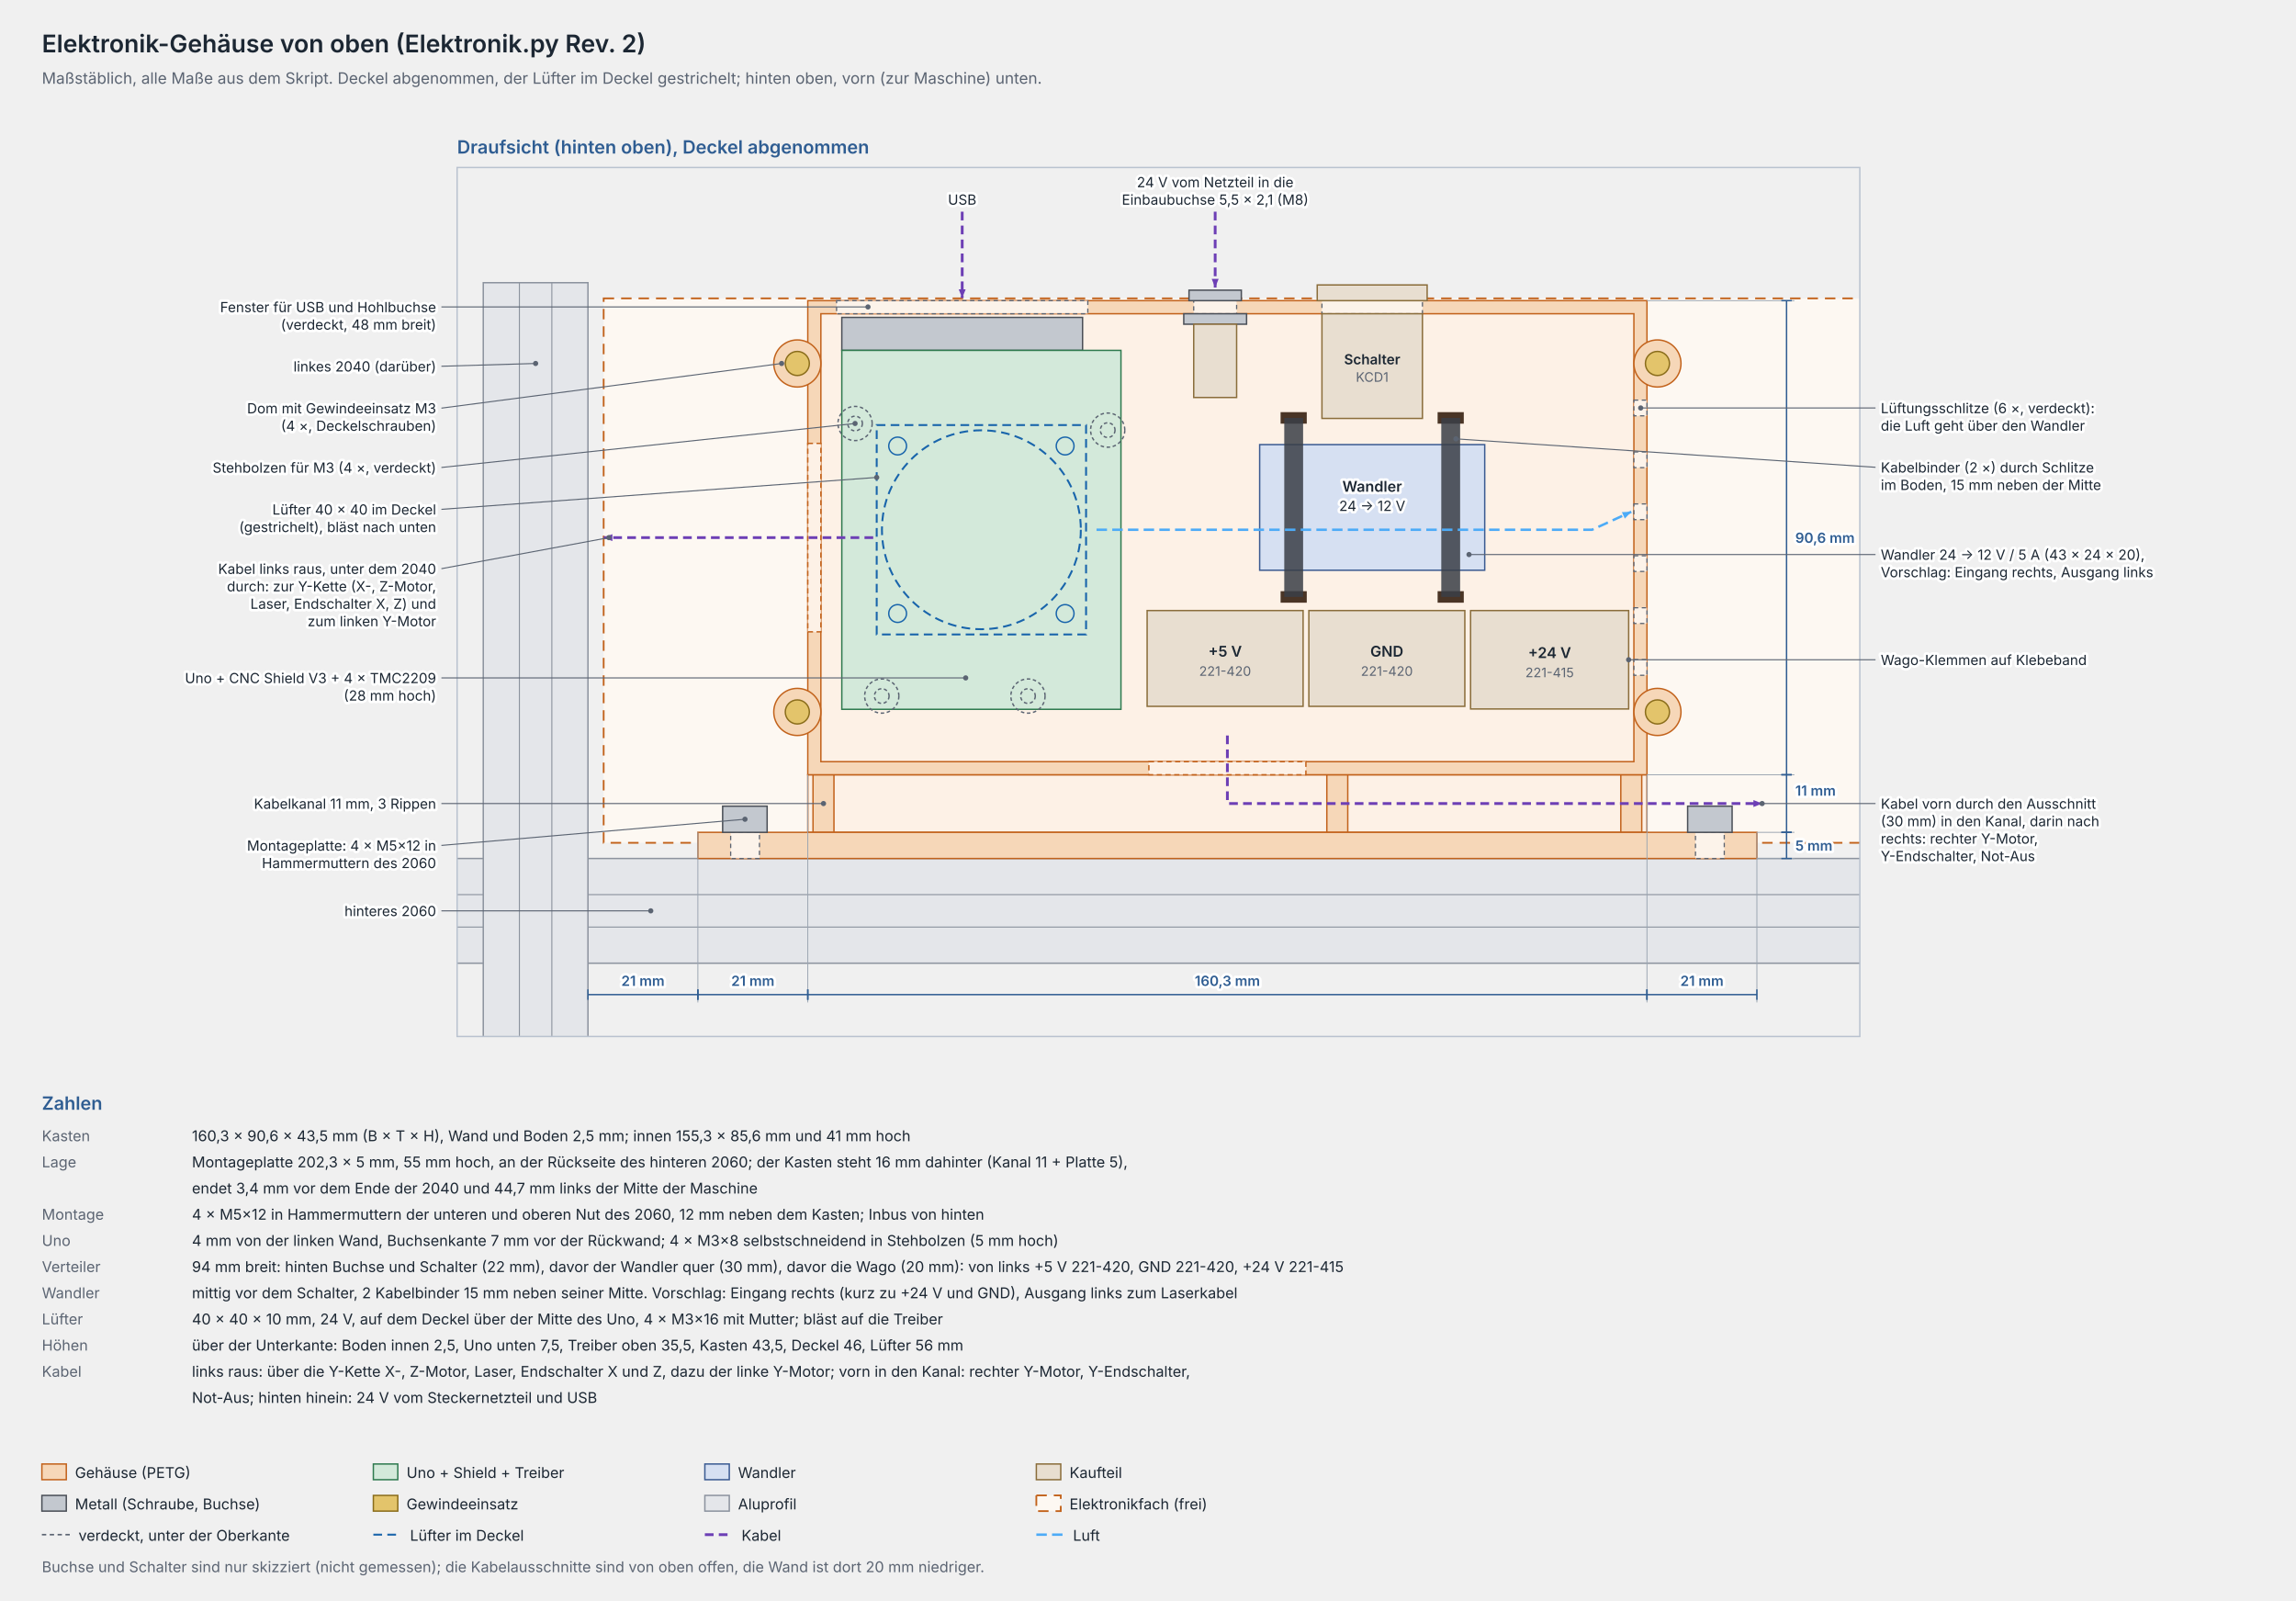
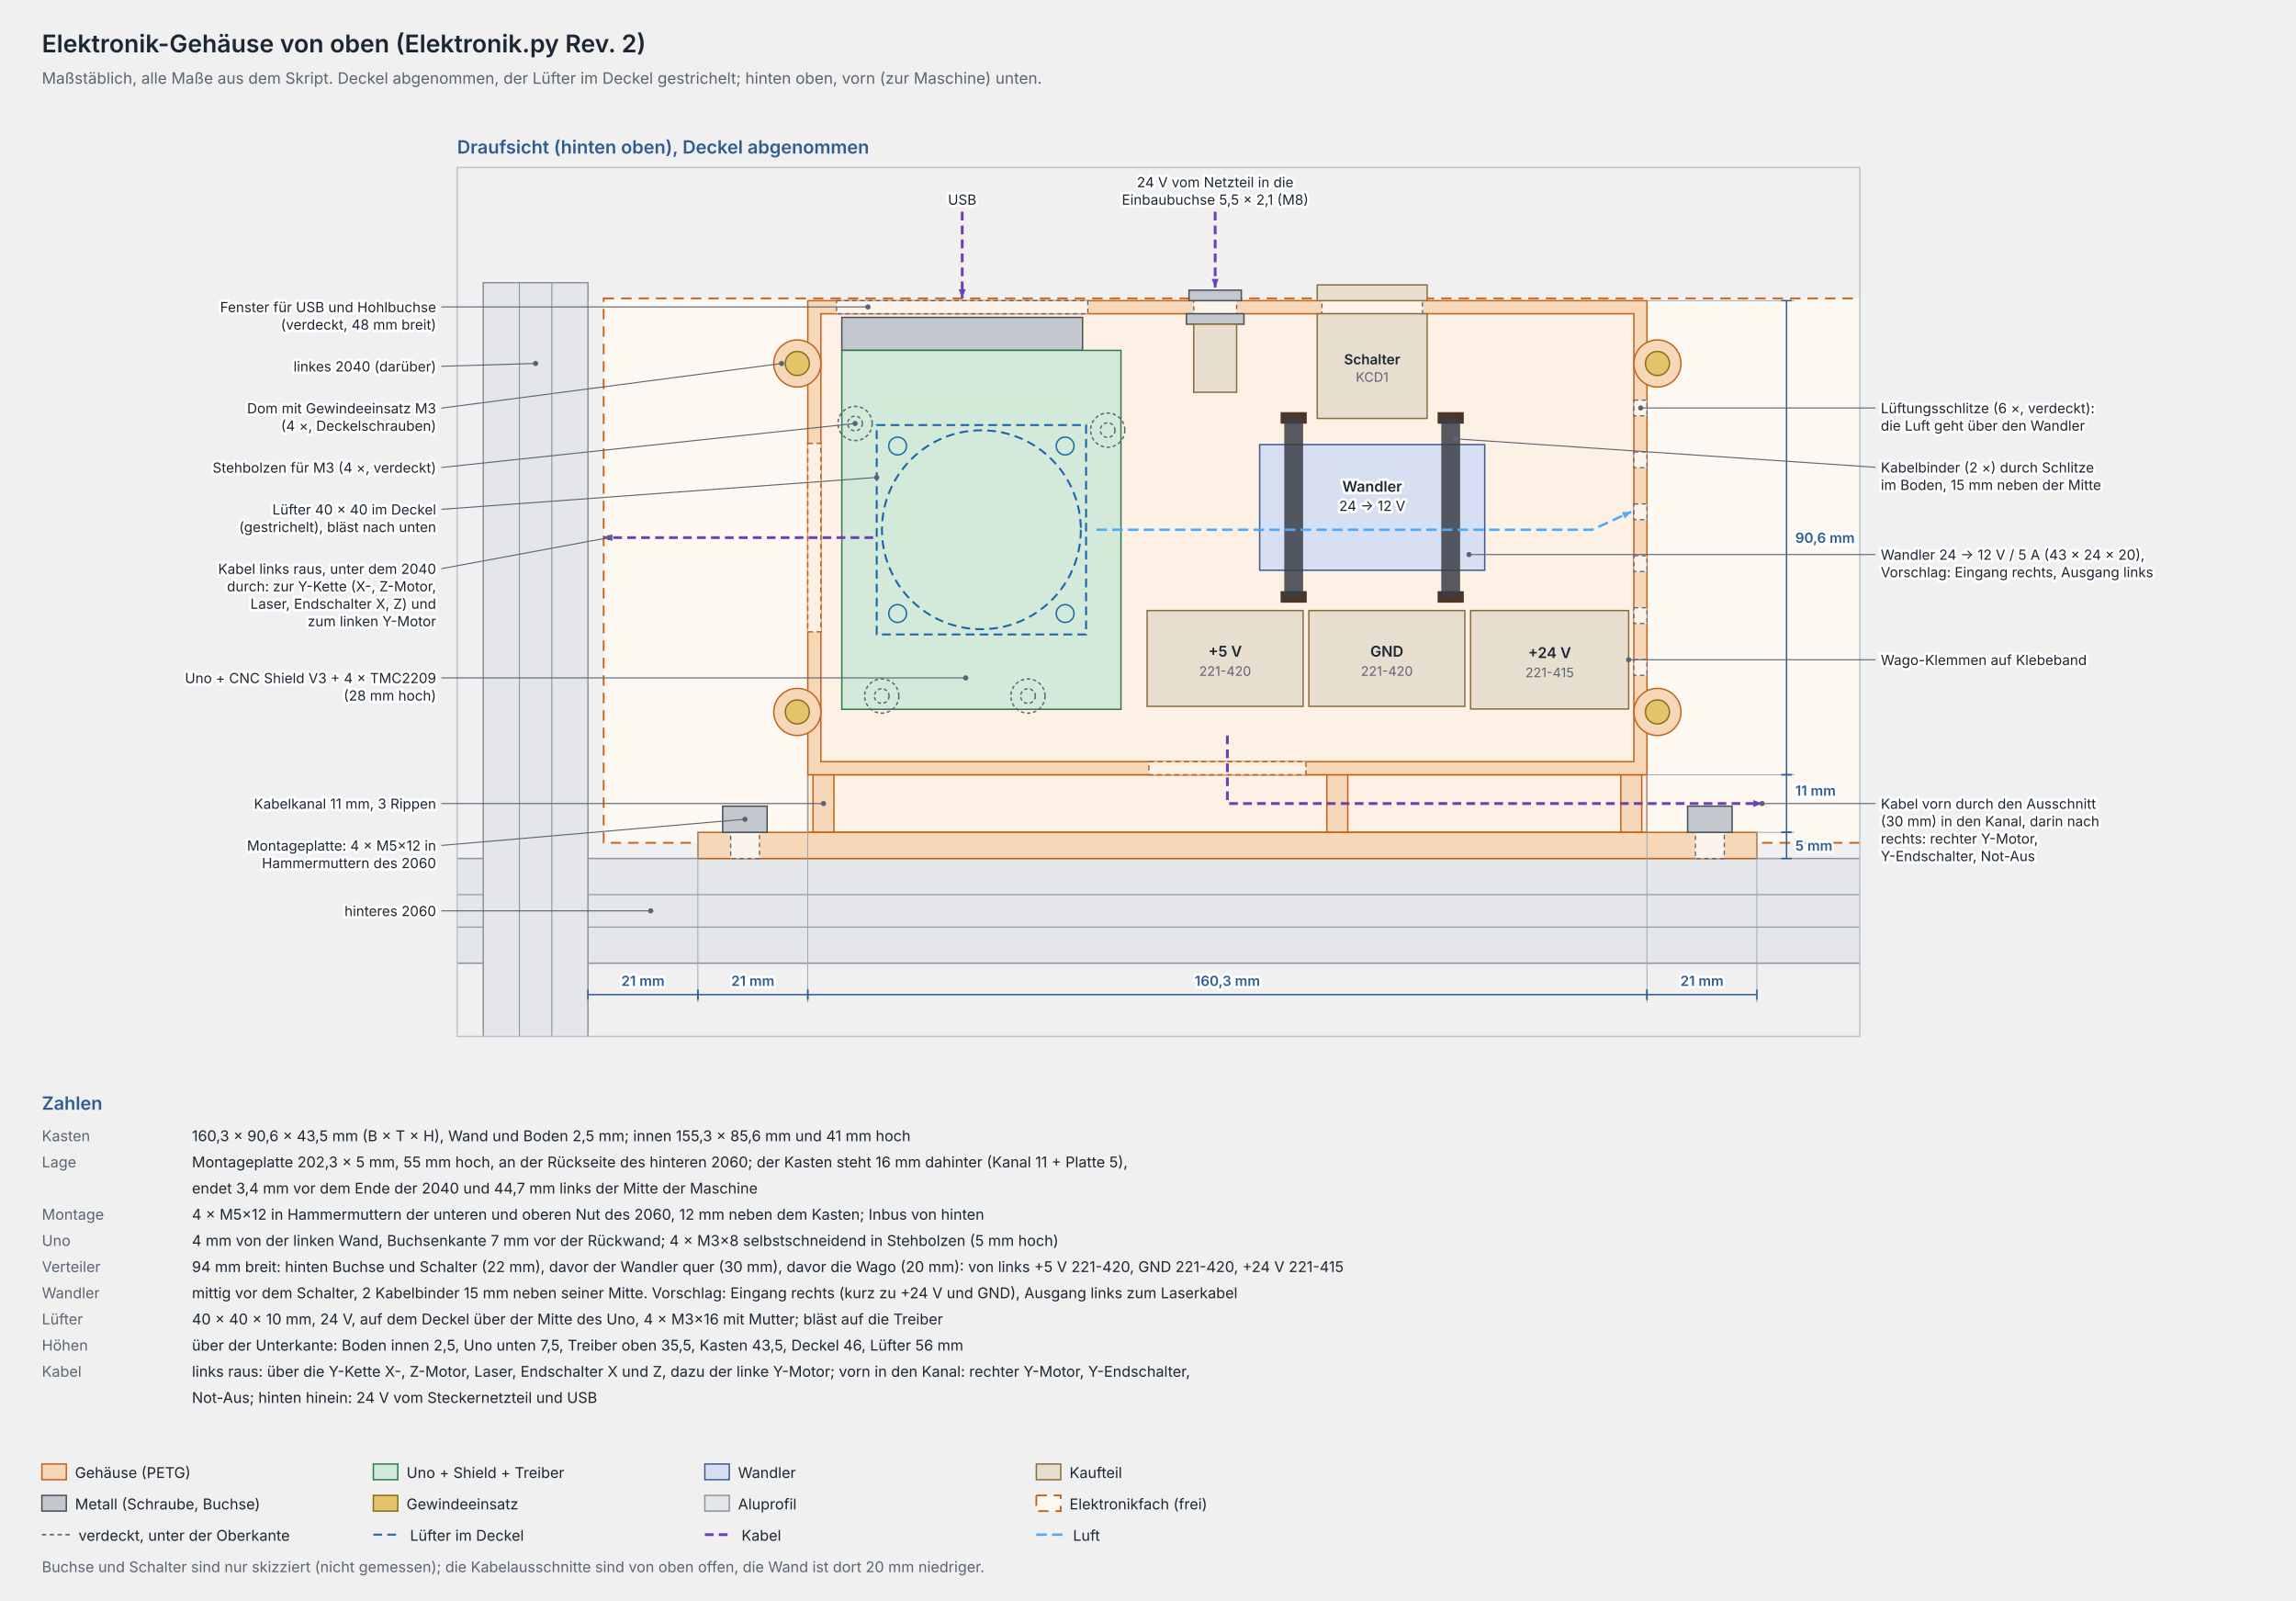
<svg xmlns="http://www.w3.org/2000/svg" width="1316" height="917" viewBox="0 0 1316 917" font-family="Inter, Helvetica, Arial, sans-serif">
  <text x="24.0" y="30.0" font-size="14" fill="#1c2733" text-anchor="start" font-weight="600">Elektronik-Gehäuse von oben (Elektronik.py Rev. 2)</text>
  <text x="24.0" y="48.0" font-size="9" fill="#5b6472" text-anchor="start">Maßstäblich, alle Maße aus dem Skript. Deckel abgenommen, der Lüfter im Deckel gestrichelt; hinten oben, vorn (zur Maschine) unten.</text>
  <clipPath id="box">
    <rect x="262.0" y="96.0" width="804.0" height="498.0" />
  </clipPath>
  <g clip-path="url(#box)">
    <rect x="346.0" y="171.0" width="1464.0" height="312.0" fill="#fdf8f2" stroke="#c2621b" stroke-width="1.0" stroke-dasharray="6 4" />
    <rect x="247.0" y="492.0" width="834.0" height="60.0" fill="#e4e6ea" stroke="#8c939e" stroke-width="0.8" />
    <line x1="247.0" y1="512.7" x2="1081.0" y2="512.7" stroke="#8c939e" stroke-width="0.6" />
    <line x1="247.0" y1="531.3" x2="1081.0" y2="531.3" stroke="#8c939e" stroke-width="0.6" />
    <rect x="277.0" y="162.0" width="60.0" height="447.0" fill="#e4e6ea" stroke="#8c939e" stroke-width="0.8" />
    <line x1="297.7" y1="162.0" x2="297.7" y2="609.0" stroke="#8c939e" stroke-width="0.6" />
    <line x1="316.3" y1="162.0" x2="316.3" y2="609.0" stroke="#8c939e" stroke-width="0.6" />
    <rect x="463.0" y="444.0" width="481.0" height="33.0" fill="#fdf1e6" stroke="#c2621b" stroke-width="0.8" />
    <rect x="466.0" y="444.0" width="12.0" height="33.0" fill="#f6d7b8" stroke="#c2621b" stroke-width="0.8" />
    <rect x="760.5" y="444.0" width="12.0" height="33.0" fill="#f6d7b8" stroke="#c2621b" stroke-width="0.8" />
    <rect x="929.0" y="444.0" width="12.0" height="33.0" fill="#f6d7b8" stroke="#c2621b" stroke-width="0.8" />
    <rect x="400.0" y="477.0" width="607.0" height="15.0" fill="#f6d7b8" stroke="#c2621b" stroke-width="0.8" />
    <rect x="418.8" y="477.0" width="16.5" height="15.0" fill="#ffffff" stroke="#5b6472" stroke-width="0.7" fill-opacity="0.7" stroke-dasharray="2.5 2" />
    <rect x="414.2" y="462.0" width="25.5" height="15.0" fill="#c3c8cf" stroke="#4a4f57" stroke-width="0.8" />
    <rect x="971.8" y="477.0" width="16.5" height="15.0" fill="#ffffff" stroke="#5b6472" stroke-width="0.7" fill-opacity="0.7" stroke-dasharray="2.5 2" />
    <rect x="967.3" y="462.0" width="25.5" height="15.0" fill="#c3c8cf" stroke="#4a4f57" stroke-width="0.8" />
    <rect x="463.0" y="172.3" width="481.0" height="271.7" fill="#f6d7b8" stroke="#c2621b" stroke-width="0.8" />
    <rect x="470.5" y="179.8" width="466.0" height="256.7" fill="#fdf1e6" stroke="#c2621b" stroke-width="0.8" />
    <rect x="463.0" y="254.1" width="7.5" height="108.0" fill="#fdf1e6" stroke="#c2621b" stroke-width="0.8" stroke-dasharray="3 2" />
    <rect x="658.5" y="436.5" width="90.0" height="7.5" fill="#fdf1e6" stroke="#c2621b" stroke-width="0.8" stroke-dasharray="3 2" />
    <rect x="479.5" y="172.3" width="144.0" height="7.5" fill="#ffffff" stroke="#5b6472" stroke-width="0.7" fill-opacity="0.7" stroke-dasharray="2.5 2" />
    <rect x="684.2" y="172.3" width="24.6" height="7.5" fill="#ffffff" stroke="#5b6472" stroke-width="0.7" fill-opacity="0.7" stroke-dasharray="2.5 2" />
    <rect x="757.7" y="172.3" width="57.6" height="7.5" fill="#ffffff" stroke="#5b6472" stroke-width="0.7" fill-opacity="0.7" stroke-dasharray="2.5 2" />
    <rect x="936.5" y="229.3" width="7.5" height="9.0" fill="#ffffff" stroke="#5b6472" stroke-width="0.7" fill-opacity="0.7" stroke-dasharray="2.5 2" />
    <rect x="936.5" y="259.0" width="7.5" height="9.0" fill="#ffffff" stroke="#5b6472" stroke-width="0.7" fill-opacity="0.7" stroke-dasharray="2.5 2" />
    <rect x="936.5" y="288.8" width="7.5" height="9.0" fill="#ffffff" stroke="#5b6472" stroke-width="0.7" fill-opacity="0.7" stroke-dasharray="2.5 2" />
    <rect x="936.5" y="318.5" width="7.5" height="9.0" fill="#ffffff" stroke="#5b6472" stroke-width="0.7" fill-opacity="0.7" stroke-dasharray="2.5 2" />
    <rect x="936.5" y="348.3" width="7.5" height="9.0" fill="#ffffff" stroke="#5b6472" stroke-width="0.7" fill-opacity="0.7" stroke-dasharray="2.5 2" />
    <rect x="936.5" y="378.0" width="7.5" height="9.0" fill="#ffffff" stroke="#5b6472" stroke-width="0.7" fill-opacity="0.7" stroke-dasharray="2.5 2" />
    <circle cx="457.0" cy="208.3" r="13.5" fill="#f6d7b8" stroke="#c2621b" stroke-width="0.8" />
    <circle cx="457.0" cy="208.3" r="6.9" fill="#e3c46b" stroke="#8a6d1b" stroke-width="0.8" />
    <circle cx="457.0" cy="408.0" r="13.5" fill="#f6d7b8" stroke="#c2621b" stroke-width="0.8" />
    <circle cx="457.0" cy="408.0" r="6.9" fill="#e3c46b" stroke="#8a6d1b" stroke-width="0.8" />
    <circle cx="950.0" cy="208.3" r="13.5" fill="#f6d7b8" stroke="#c2621b" stroke-width="0.8" />
    <circle cx="950.0" cy="208.3" r="6.9" fill="#e3c46b" stroke="#8a6d1b" stroke-width="0.8" />
    <circle cx="950.0" cy="408.0" r="13.5" fill="#f6d7b8" stroke="#c2621b" stroke-width="0.8" />
    <circle cx="950.0" cy="408.0" r="6.9" fill="#e3c46b" stroke="#8a6d1b" stroke-width="0.8" />
    <rect x="734.0" y="236.2" width="15.0" height="6.6" fill="#4a3526" stroke="none" stroke-width="0.8" />
    <rect x="734.0" y="338.8" width="15.0" height="6.6" fill="#4a3526" stroke="none" stroke-width="0.8" />
    <rect x="824.0" y="236.2" width="15.0" height="6.6" fill="#4a3526" stroke="none" stroke-width="0.8" />
    <rect x="824.0" y="338.8" width="15.0" height="6.6" fill="#4a3526" stroke="none" stroke-width="0.8" />
    <rect x="482.5" y="181.9" width="138.0" height="18.9" fill="#c3c8cf" stroke="#4a4f57" stroke-width="0.8" />
    <rect x="482.5" y="200.8" width="160.0" height="205.7" fill="#d3e9da" stroke="#2f7a4f" stroke-width="0.8" />
    <circle cx="490.1" cy="242.7" r="9.8" fill="none" stroke="#5b6472" stroke-width="0.8" stroke-dasharray="2 1.5" />
    <circle cx="490.1" cy="242.7" r="4.2" fill="none" stroke="#5b6472" stroke-width="0.8" stroke-dasharray="2 1.5" />
    <circle cx="634.9" cy="246.5" r="9.8" fill="none" stroke="#5b6472" stroke-width="0.8" stroke-dasharray="2 1.5" />
    <circle cx="634.9" cy="246.5" r="4.2" fill="none" stroke="#5b6472" stroke-width="0.8" stroke-dasharray="2 1.5" />
    <circle cx="505.4" cy="398.9" r="9.8" fill="none" stroke="#5b6472" stroke-width="0.8" stroke-dasharray="2 1.5" />
    <circle cx="505.4" cy="398.9" r="4.2" fill="none" stroke="#5b6472" stroke-width="0.8" stroke-dasharray="2 1.5" />
    <circle cx="589.2" cy="398.9" r="9.8" fill="none" stroke="#5b6472" stroke-width="0.8" stroke-dasharray="2 1.5" />
    <circle cx="589.2" cy="398.9" r="4.2" fill="none" stroke="#5b6472" stroke-width="0.8" stroke-dasharray="2 1.5" />
-     <rect x="678.5" y="179.8" width="36.0" height="6.0" fill="#c3c8cf" stroke="#4a4f57" stroke-width="0.8" />
-     <rect x="684.2" y="185.8" width="24.6" height="42.0" fill="#e8ded0" stroke="#8a6d3b" stroke-width="0.8" />
+     <rect x="680.0" y="179.8" width="33.0" height="6.0" fill="#c3c8cf" stroke="#4a4f57" stroke-width="0.8" />
+     <rect x="684.2" y="185.8" width="24.6" height="39.0" fill="#e8ded0" stroke="#8a6d3b" stroke-width="0.8" />
    <rect x="681.5" y="166.3" width="30.0" height="6.0" fill="#c3c8cf" stroke="#4a4f57" stroke-width="0.8" />
-     <rect x="757.7" y="179.8" width="57.6" height="60.0" fill="#e8ded0" stroke="#8a6d3b" stroke-width="0.8" />
+     <rect x="755.0" y="179.8" width="63.0" height="60.0" fill="#e8ded0" stroke="#8a6d3b" stroke-width="0.8" />
    <rect x="755.0" y="163.3" width="63.0" height="9.0" fill="#e8ded0" stroke="#8a6d3b" stroke-width="0.8" />
    <rect x="722.0" y="254.8" width="129.0" height="72.0" fill="#d6e0f2" stroke="#3b5b92" stroke-width="0.8" />
    <rect x="736.1" y="239.5" width="10.8" height="102.6" fill="#3a3f47" stroke="none" stroke-width="0.8" fill-opacity="0.85" />
    <rect x="826.1" y="239.5" width="10.8" height="102.6" fill="#3a3f47" stroke="none" stroke-width="0.8" fill-opacity="0.85" />
    <rect x="657.5" y="349.9" width="89.4" height="54.9" fill="#e8ded0" stroke="#8a6d3b" stroke-width="0.8" />
    <rect x="750.2" y="349.9" width="89.4" height="54.9" fill="#e8ded0" stroke="#8a6d3b" stroke-width="0.8" />
    <rect x="842.9" y="349.9" width="90.6" height="56.4" fill="#e8ded0" stroke="#8a6d3b" stroke-width="0.8" />
    <rect x="502.5" y="243.6" width="120.0" height="120.0" fill="none" stroke="#1864ab" stroke-width="1.1" stroke-dasharray="5 3" />
    <circle cx="562.5" cy="303.6" r="57.0" fill="none" stroke="#1864ab" stroke-width="1.1" stroke-dasharray="5 3" />
    <circle cx="514.5" cy="255.6" r="5.1" fill="none" stroke="#1864ab" stroke-width="0.8" />
    <circle cx="514.5" cy="351.6" r="5.1" fill="none" stroke="#1864ab" stroke-width="0.8" />
    <circle cx="610.5" cy="255.6" r="5.1" fill="none" stroke="#1864ab" stroke-width="0.8" />
    <circle cx="610.5" cy="351.6" r="5.1" fill="none" stroke="#1864ab" stroke-width="0.8" />
    <polyline points="628.5,303.6 912.5,303.6 935.0,293.3" fill="none" stroke="#4dabf7" stroke-width="1.4" stroke-dasharray="6 3" stroke-linejoin="round" />
    <polygon points="935.0,293.3 931.3,297.2 929.6,293.5" fill="#4dabf7" />
    <polyline points="500.5,308.1 346.0,308.1" fill="none" stroke="#6d3fb5" stroke-width="1.6" stroke-dasharray="5 3" stroke-linejoin="round" />
    <polygon points="346.0,308.1 351.0,306.1 351.0,310.1" fill="#6d3fb5" />
    <polyline points="703.5,421.5 703.5,460.5 1010.0,460.5" fill="none" stroke="#6d3fb5" stroke-width="1.6" stroke-dasharray="5 3" stroke-linejoin="round" />
    <polygon points="1010.0,460.5 1005.0,462.5 1005.0,458.5" fill="#6d3fb5" />
    <polyline points="696.5,121.3 696.5,164.8" fill="none" stroke="#6d3fb5" stroke-width="1.6" stroke-dasharray="5 3" stroke-linejoin="round" />
    <polygon points="696.5,164.8 694.5,159.8 698.5,159.8" fill="#6d3fb5" />
    <polyline points="551.5,121.3 551.5,170.8" fill="none" stroke="#6d3fb5" stroke-width="1.6" stroke-dasharray="5 3" stroke-linejoin="round" />
    <polygon points="551.5,170.8 549.5,165.8 553.5,165.8" fill="#6d3fb5" />
    <text x="786.5" y="208.8" font-size="8.0" fill="#1c2733" text-anchor="middle" font-weight="600">Schalter</text>
    <text x="786.5" y="218.8" font-size="7.5" fill="#5b6472" text-anchor="middle">KCD1</text>
    <text x="786.5" y="281.8" font-size="8.5" fill="#1c2733" text-anchor="middle" font-weight="600" stroke="#ffffff" stroke-width="3" stroke-linejoin="round" paint-order="stroke">Wandler</text>
    <text x="786.5" y="292.8" font-size="8.0" fill="#1c2733" text-anchor="middle" stroke="#ffffff" stroke-width="3" stroke-linejoin="round" paint-order="stroke">24 → 12 V</text>
    <text x="702.2" y="376.3" font-size="8.5" fill="#1c2733" text-anchor="middle" font-weight="600">+5 V</text>
    <text x="702.2" y="387.3" font-size="7.5" fill="#5b6472" text-anchor="middle">221-420</text>
    <text x="794.9" y="376.3" font-size="8.5" fill="#1c2733" text-anchor="middle" font-weight="600">GND</text>
    <text x="794.9" y="387.3" font-size="7.5" fill="#5b6472" text-anchor="middle">221-420</text>
    <text x="888.2" y="377.1" font-size="8.5" fill="#1c2733" text-anchor="middle" font-weight="600">+24 V</text>
    <text x="888.2" y="388.1" font-size="7.5" fill="#5b6472" text-anchor="middle">221-415</text>
  </g>
  <rect x="262.0" y="96.0" width="804.0" height="498.0" fill="none" stroke="#b9c2cf" stroke-width="0.8" />
  <text x="262.0" y="88.0" font-size="10.5" fill="#2f5d92" text-anchor="start" font-weight="600">Draufsicht (hinten oben), Deckel abgenommen</text>
  <line x1="400.0" y1="477.0" x2="400.0" y2="574.5" stroke="#9aa4b1" stroke-width="0.5" />
  <line x1="463.0" y1="444.0" x2="463.0" y2="574.5" stroke="#9aa4b1" stroke-width="0.5" />
  <line x1="944.0" y1="444.0" x2="944.0" y2="574.5" stroke="#9aa4b1" stroke-width="0.5" />
  <line x1="1007.0" y1="477.0" x2="1007.0" y2="574.5" stroke="#9aa4b1" stroke-width="0.5" />
  <line x1="337.0" y1="570.0" x2="400.0" y2="570.0" stroke="#2f5d92" stroke-width="0.8" />
  <line x1="337.0" y1="567.0" x2="337.0" y2="573.0" stroke="#2f5d92" stroke-width="0.8" />
  <line x1="400.0" y1="567.0" x2="400.0" y2="573.0" stroke="#2f5d92" stroke-width="0.8" />
  <text x="368.5" y="565.0" font-size="8.0" fill="#2f5d92" text-anchor="middle" font-weight="600" stroke="#ffffff" stroke-width="3" stroke-linejoin="round" paint-order="stroke">21 mm</text>
  <line x1="400.0" y1="570.0" x2="463.0" y2="570.0" stroke="#2f5d92" stroke-width="0.8" />
  <line x1="400.0" y1="567.0" x2="400.0" y2="573.0" stroke="#2f5d92" stroke-width="0.8" />
  <line x1="463.0" y1="567.0" x2="463.0" y2="573.0" stroke="#2f5d92" stroke-width="0.8" />
  <text x="431.5" y="565.0" font-size="8.0" fill="#2f5d92" text-anchor="middle" font-weight="600" stroke="#ffffff" stroke-width="3" stroke-linejoin="round" paint-order="stroke">21 mm</text>
  <line x1="463.0" y1="570.0" x2="944.0" y2="570.0" stroke="#2f5d92" stroke-width="0.8" />
  <line x1="463.0" y1="567.0" x2="463.0" y2="573.0" stroke="#2f5d92" stroke-width="0.8" />
  <line x1="944.0" y1="567.0" x2="944.0" y2="573.0" stroke="#2f5d92" stroke-width="0.8" />
  <text x="703.5" y="565.0" font-size="8.0" fill="#2f5d92" text-anchor="middle" font-weight="600" stroke="#ffffff" stroke-width="3" stroke-linejoin="round" paint-order="stroke">160,3 mm</text>
  <line x1="944.0" y1="570.0" x2="1007.0" y2="570.0" stroke="#2f5d92" stroke-width="0.8" />
  <line x1="944.0" y1="567.0" x2="944.0" y2="573.0" stroke="#2f5d92" stroke-width="0.8" />
  <line x1="1007.0" y1="567.0" x2="1007.0" y2="573.0" stroke="#2f5d92" stroke-width="0.8" />
  <text x="975.5" y="565.0" font-size="8.0" fill="#2f5d92" text-anchor="middle" font-weight="600" stroke="#ffffff" stroke-width="3" stroke-linejoin="round" paint-order="stroke">21 mm</text>
  <line x1="944.0" y1="172.3" x2="1028.5" y2="172.3" stroke="#9aa4b1" stroke-width="0.5" />
  <line x1="944.0" y1="444.0" x2="1028.5" y2="444.0" stroke="#9aa4b1" stroke-width="0.5" />
  <line x1="1007.0" y1="477.0" x2="1028.5" y2="477.0" stroke="#9aa4b1" stroke-width="0.5" />
  <line x1="1007.0" y1="492.0" x2="1028.5" y2="492.0" stroke="#9aa4b1" stroke-width="0.5" />
  <line x1="1024.0" y1="172.3" x2="1024.0" y2="444.0" stroke="#2f5d92" stroke-width="0.8" />
  <line x1="1021.0" y1="172.3" x2="1027.0" y2="172.3" stroke="#2f5d92" stroke-width="0.8" />
  <line x1="1021.0" y1="444.0" x2="1027.0" y2="444.0" stroke="#2f5d92" stroke-width="0.8" />
  <text x="1029.0" y="311.1" font-size="8.0" fill="#2f5d92" text-anchor="start" font-weight="600" stroke="#ffffff" stroke-width="3" stroke-linejoin="round" paint-order="stroke">90,6 mm</text>
  <line x1="1024.0" y1="444.0" x2="1024.0" y2="477.0" stroke="#2f5d92" stroke-width="0.8" />
  <line x1="1021.0" y1="444.0" x2="1027.0" y2="444.0" stroke="#2f5d92" stroke-width="0.8" />
  <line x1="1021.0" y1="477.0" x2="1027.0" y2="477.0" stroke="#2f5d92" stroke-width="0.8" />
  <text x="1029.0" y="456.0" font-size="8.0" fill="#2f5d92" text-anchor="start" font-weight="600" stroke="#ffffff" stroke-width="3" stroke-linejoin="round" paint-order="stroke">11 mm</text>
  <line x1="1024.0" y1="477.0" x2="1024.0" y2="492.0" stroke="#2f5d92" stroke-width="0.8" />
  <line x1="1021.0" y1="477.0" x2="1027.0" y2="477.0" stroke="#2f5d92" stroke-width="0.8" />
  <line x1="1021.0" y1="492.0" x2="1027.0" y2="492.0" stroke="#2f5d92" stroke-width="0.8" />
  <text x="1029.0" y="487.5" font-size="8.0" fill="#2f5d92" text-anchor="start" font-weight="600" stroke="#ffffff" stroke-width="3" stroke-linejoin="round" paint-order="stroke">5 mm</text>
  <text x="696.5" y="107.3" font-size="8.0" fill="#1c2733" text-anchor="middle" stroke="#ffffff" stroke-width="3" stroke-linejoin="round" paint-order="stroke">24 V vom Netzteil in die</text>
  <text x="696.5" y="117.3" font-size="8.0" fill="#1c2733" text-anchor="middle" stroke="#ffffff" stroke-width="3" stroke-linejoin="round" paint-order="stroke">Einbaubuchse 5,5 × 2,1 (M8)</text>
  <text x="551.5" y="117.3" font-size="8.0" fill="#1c2733" text-anchor="middle" stroke="#ffffff" stroke-width="3" stroke-linejoin="round" paint-order="stroke">USB</text>
  <line x1="497.5" y1="175.9" x2="253.0" y2="175.9" stroke="#5b6472" stroke-width="0.6" />
  <circle cx="497.5" cy="175.9" r="1.5" fill="#5b6472" />
  <text x="250.0" y="178.9" font-size="8.0" fill="#1c2733" text-anchor="end" stroke="#ffffff" stroke-width="3" stroke-linejoin="round" paint-order="stroke">Fenster für USB und Hohlbuchse</text>
  <text x="250.0" y="188.9" font-size="8.0" fill="#1c2733" text-anchor="end" stroke="#ffffff" stroke-width="3" stroke-linejoin="round" paint-order="stroke">(verdeckt, 48 mm breit)</text>
  <line x1="307.0" y1="208.3" x2="253.0" y2="209.9" stroke="#5b6472" stroke-width="0.6" />
  <circle cx="307.0" cy="208.3" r="1.5" fill="#5b6472" />
  <text x="250.0" y="212.9" font-size="8.0" fill="#1c2733" text-anchor="end" stroke="#ffffff" stroke-width="3" stroke-linejoin="round" paint-order="stroke">linkes 2040 (darüber)</text>
  <line x1="448.0" y1="208.3" x2="253.0" y2="233.9" stroke="#5b6472" stroke-width="0.6" />
  <circle cx="448.0" cy="208.3" r="1.5" fill="#5b6472" />
  <text x="250.0" y="236.9" font-size="8.0" fill="#1c2733" text-anchor="end" stroke="#ffffff" stroke-width="3" stroke-linejoin="round" paint-order="stroke">Dom mit Gewindeeinsatz M3</text>
  <text x="250.0" y="246.9" font-size="8.0" fill="#1c2733" text-anchor="end" stroke="#ffffff" stroke-width="3" stroke-linejoin="round" paint-order="stroke">(4 ×, Deckelschrauben)</text>
  <line x1="490.1" y1="242.7" x2="253.0" y2="267.9" stroke="#5b6472" stroke-width="0.6" />
  <circle cx="490.1" cy="242.7" r="1.5" fill="#5b6472" />
  <text x="250.0" y="270.9" font-size="8.0" fill="#1c2733" text-anchor="end" stroke="#ffffff" stroke-width="3" stroke-linejoin="round" paint-order="stroke">Stehbolzen für M3 (4 ×, verdeckt)</text>
  <line x1="502.5" y1="273.6" x2="253.0" y2="291.9" stroke="#5b6472" stroke-width="0.6" />
  <circle cx="502.5" cy="273.6" r="1.5" fill="#5b6472" />
  <text x="250.0" y="294.9" font-size="8.0" fill="#1c2733" text-anchor="end" stroke="#ffffff" stroke-width="3" stroke-linejoin="round" paint-order="stroke">Lüfter 40 × 40 im Deckel</text>
  <text x="250.0" y="304.9" font-size="8.0" fill="#1c2733" text-anchor="end" stroke="#ffffff" stroke-width="3" stroke-linejoin="round" paint-order="stroke">(gestrichelt), bläst nach unten</text>
  <line x1="349.0" y1="308.1" x2="253.0" y2="325.9" stroke="#5b6472" stroke-width="0.6" />
  <circle cx="349.0" cy="308.1" r="1.5" fill="#5b6472" />
  <text x="250.0" y="328.9" font-size="8.0" fill="#1c2733" text-anchor="end" stroke="#ffffff" stroke-width="3" stroke-linejoin="round" paint-order="stroke">Kabel links raus, unter dem 2040</text>
  <text x="250.0" y="338.9" font-size="8.0" fill="#1c2733" text-anchor="end" stroke="#ffffff" stroke-width="3" stroke-linejoin="round" paint-order="stroke">durch: zur Y-Kette (X-, Z-Motor,</text>
  <text x="250.0" y="348.9" font-size="8.0" fill="#1c2733" text-anchor="end" stroke="#ffffff" stroke-width="3" stroke-linejoin="round" paint-order="stroke">Laser, Endschalter X, Z) und</text>
  <text x="250.0" y="358.9" font-size="8.0" fill="#1c2733" text-anchor="end" stroke="#ffffff" stroke-width="3" stroke-linejoin="round" paint-order="stroke">zum linken Y-Motor</text>
  <line x1="553.5" y1="388.5" x2="253.0" y2="388.5" stroke="#5b6472" stroke-width="0.6" />
  <circle cx="553.5" cy="388.5" r="1.5" fill="#5b6472" />
  <text x="250.0" y="391.5" font-size="8.0" fill="#1c2733" text-anchor="end" stroke="#ffffff" stroke-width="3" stroke-linejoin="round" paint-order="stroke">Uno + CNC Shield V3 + 4 × TMC2209</text>
  <text x="250.0" y="401.5" font-size="8.0" fill="#1c2733" text-anchor="end" stroke="#ffffff" stroke-width="3" stroke-linejoin="round" paint-order="stroke">(28 mm hoch)</text>
  <line x1="472.0" y1="460.5" x2="253.0" y2="460.5" stroke="#5b6472" stroke-width="0.6" />
  <circle cx="472.0" cy="460.5" r="1.5" fill="#5b6472" />
  <text x="250.0" y="463.5" font-size="8.0" fill="#1c2733" text-anchor="end" stroke="#ffffff" stroke-width="3" stroke-linejoin="round" paint-order="stroke">Kabelkanal 11 mm, 3 Rippen</text>
  <line x1="427.0" y1="469.5" x2="253.0" y2="484.5" stroke="#5b6472" stroke-width="0.6" />
  <circle cx="427.0" cy="469.5" r="1.5" fill="#5b6472" />
  <text x="250.0" y="487.5" font-size="8.0" fill="#1c2733" text-anchor="end" stroke="#ffffff" stroke-width="3" stroke-linejoin="round" paint-order="stroke">Montageplatte: 4 × M5×12 in</text>
  <text x="250.0" y="497.5" font-size="8.0" fill="#1c2733" text-anchor="end" stroke="#ffffff" stroke-width="3" stroke-linejoin="round" paint-order="stroke">Hammermuttern des 2060</text>
  <line x1="373.0" y1="522.0" x2="253.0" y2="522.0" stroke="#5b6472" stroke-width="0.6" />
  <circle cx="373.0" cy="522.0" r="1.5" fill="#5b6472" />
  <text x="250.0" y="525.0" font-size="8.0" fill="#1c2733" text-anchor="end" stroke="#ffffff" stroke-width="3" stroke-linejoin="round" paint-order="stroke">hinteres 2060</text>
  <line x1="940.4" y1="233.8" x2="1075.0" y2="233.8" stroke="#5b6472" stroke-width="0.6" />
  <circle cx="940.4" cy="233.8" r="1.5" fill="#5b6472" />
  <text x="1078.0" y="236.8" font-size="8.0" fill="#1c2733" text-anchor="start" stroke="#ffffff" stroke-width="3" stroke-linejoin="round" paint-order="stroke">Lüftungsschlitze (6 ×, verdeckt):</text>
  <text x="1078.0" y="246.8" font-size="8.0" fill="#1c2733" text-anchor="start" stroke="#ffffff" stroke-width="3" stroke-linejoin="round" paint-order="stroke">die Luft geht über den Wandler</text>
  <line x1="834.5" y1="251.5" x2="1075.0" y2="267.8" stroke="#5b6472" stroke-width="0.6" />
  <circle cx="834.5" cy="251.5" r="1.5" fill="#5b6472" />
  <text x="1078.0" y="270.8" font-size="8.0" fill="#1c2733" text-anchor="start" stroke="#ffffff" stroke-width="3" stroke-linejoin="round" paint-order="stroke">Kabelbinder (2 ×) durch Schlitze</text>
  <text x="1078.0" y="280.8" font-size="8.0" fill="#1c2733" text-anchor="start" stroke="#ffffff" stroke-width="3" stroke-linejoin="round" paint-order="stroke">im Boden, 15 mm neben der Mitte</text>
  <line x1="842.0" y1="317.8" x2="1075.0" y2="317.8" stroke="#5b6472" stroke-width="0.6" />
  <circle cx="842.0" cy="317.8" r="1.5" fill="#5b6472" />
  <text x="1078.0" y="320.8" font-size="8.0" fill="#1c2733" text-anchor="start" stroke="#ffffff" stroke-width="3" stroke-linejoin="round" paint-order="stroke">Wandler 24 → 12 V / 5 A (43 × 24 × 20),</text>
  <text x="1078.0" y="330.8" font-size="8.0" fill="#1c2733" text-anchor="start" stroke="#ffffff" stroke-width="3" stroke-linejoin="round" paint-order="stroke">Vorschlag: Eingang rechts, Ausgang links</text>
  <line x1="933.5" y1="378.1" x2="1075.0" y2="378.1" stroke="#5b6472" stroke-width="0.6" />
  <circle cx="933.5" cy="378.1" r="1.5" fill="#5b6472" />
  <text x="1078.0" y="381.1" font-size="8.0" fill="#1c2733" text-anchor="start" stroke="#ffffff" stroke-width="3" stroke-linejoin="round" paint-order="stroke">Wago-Klemmen auf Klebeband</text>
  <line x1="1010.0" y1="460.5" x2="1075.0" y2="460.5" stroke="#5b6472" stroke-width="0.6" />
  <circle cx="1010.0" cy="460.5" r="1.5" fill="#5b6472" />
  <text x="1078.0" y="463.5" font-size="8.0" fill="#1c2733" text-anchor="start" stroke="#ffffff" stroke-width="3" stroke-linejoin="round" paint-order="stroke">Kabel vorn durch den Ausschnitt</text>
  <text x="1078.0" y="473.5" font-size="8.0" fill="#1c2733" text-anchor="start" stroke="#ffffff" stroke-width="3" stroke-linejoin="round" paint-order="stroke">(30 mm) in den Kanal, darin nach</text>
  <text x="1078.0" y="483.5" font-size="8.0" fill="#1c2733" text-anchor="start" stroke="#ffffff" stroke-width="3" stroke-linejoin="round" paint-order="stroke">rechts: rechter Y-Motor,</text>
  <text x="1078.0" y="493.5" font-size="8.0" fill="#1c2733" text-anchor="start" stroke="#ffffff" stroke-width="3" stroke-linejoin="round" paint-order="stroke">Y-Endschalter, Not-Aus</text>
  <text x="24.0" y="636.0" font-size="10.5" fill="#2f5d92" text-anchor="start" font-weight="600">Zahlen</text>
  <text x="24.0" y="654.0" font-size="8.5" fill="#5b6472" text-anchor="start">Kasten</text>
  <text x="110.0" y="654.0" font-size="8.5" fill="#1c2733" text-anchor="start">160,3 × 90,6 × 43,5 mm (B × T × H), Wand und Boden 2,5 mm; innen 155,3 × 85,6 mm und 41 mm hoch</text>
  <text x="24.0" y="669.0" font-size="8.5" fill="#5b6472" text-anchor="start">Lage</text>
  <text x="110.0" y="669.0" font-size="8.5" fill="#1c2733" text-anchor="start">Montageplatte 202,3 × 5 mm, 55 mm hoch, an der Rückseite des hinteren 2060; der Kasten steht 16 mm dahinter (Kanal 11 + Platte 5),</text>
  <text x="24.0" y="684.0" font-size="8.5" fill="#5b6472" text-anchor="start" />
  <text x="110.0" y="684.0" font-size="8.5" fill="#1c2733" text-anchor="start">endet 3,4 mm vor dem Ende der 2040 und 44,7 mm links der Mitte der Maschine</text>
  <text x="24.0" y="699.0" font-size="8.5" fill="#5b6472" text-anchor="start">Montage</text>
  <text x="110.0" y="699.0" font-size="8.5" fill="#1c2733" text-anchor="start">4 × M5×12 in Hammermuttern der unteren und oberen Nut des 2060, 12 mm neben dem Kasten; Inbus von hinten</text>
  <text x="24.0" y="714.0" font-size="8.5" fill="#5b6472" text-anchor="start">Uno</text>
  <text x="110.0" y="714.0" font-size="8.5" fill="#1c2733" text-anchor="start">4 mm von der linken Wand, Buchsenkante 7 mm vor der Rückwand; 4 × M3×8 selbstschneidend in Stehbolzen (5 mm hoch)</text>
  <text x="24.0" y="729.0" font-size="8.5" fill="#5b6472" text-anchor="start">Verteiler</text>
  <text x="110.0" y="729.0" font-size="8.5" fill="#1c2733" text-anchor="start">94 mm breit: hinten Buchse und Schalter (22 mm), davor der Wandler quer (30 mm), davor die Wago (20 mm): von links +5 V 221-420, GND 221-420, +24 V 221-415</text>
  <text x="24.0" y="744.0" font-size="8.5" fill="#5b6472" text-anchor="start">Wandler</text>
  <text x="110.0" y="744.0" font-size="8.5" fill="#1c2733" text-anchor="start">mittig vor dem Schalter, 2 Kabelbinder 15 mm neben seiner Mitte. Vorschlag: Eingang rechts (kurz zu +24 V und GND), Ausgang links zum Laserkabel</text>
  <text x="24.0" y="759.0" font-size="8.5" fill="#5b6472" text-anchor="start">Lüfter</text>
  <text x="110.0" y="759.0" font-size="8.5" fill="#1c2733" text-anchor="start">40 × 40 × 10 mm, 24 V, auf dem Deckel über der Mitte des Uno, 4 × M3×16 mit Mutter; bläst auf die Treiber</text>
  <text x="24.0" y="774.0" font-size="8.5" fill="#5b6472" text-anchor="start">Höhen</text>
  <text x="110.0" y="774.0" font-size="8.5" fill="#1c2733" text-anchor="start">über der Unterkante: Boden innen 2,5, Uno unten 7,5, Treiber oben 35,5, Kasten 43,5, Deckel 46, Lüfter 56 mm</text>
  <text x="24.0" y="789.0" font-size="8.5" fill="#5b6472" text-anchor="start">Kabel</text>
  <text x="110.0" y="789.0" font-size="8.5" fill="#1c2733" text-anchor="start">links raus: über die Y-Kette X-, Z-Motor, Laser, Endschalter X und Z, dazu der linke Y-Motor; vorn in den Kanal: rechter Y-Motor, Y-Endschalter,</text>
  <text x="24.0" y="804.0" font-size="8.5" fill="#5b6472" text-anchor="start" />
  <text x="110.0" y="804.0" font-size="8.5" fill="#1c2733" text-anchor="start">Not-Aus; hinten hinein: 24 V vom Steckernetzteil und USB</text>
  <rect x="24.0" y="839.0" width="14.0" height="9.0" fill="#f6d7b8" stroke="#c2621b" stroke-width="0.8" />
  <text x="43.0" y="847.0" font-size="8.5" fill="#1c2733" text-anchor="start">Gehäuse (PETG)</text>
  <rect x="214.0" y="839.0" width="14.0" height="9.0" fill="#d3e9da" stroke="#2f7a4f" stroke-width="0.8" />
  <text x="233.0" y="847.0" font-size="8.5" fill="#1c2733" text-anchor="start">Uno + Shield + Treiber</text>
  <rect x="404.0" y="839.0" width="14.0" height="9.0" fill="#d6e0f2" stroke="#3b5b92" stroke-width="0.8" />
  <text x="423.0" y="847.0" font-size="8.5" fill="#1c2733" text-anchor="start">Wandler</text>
  <rect x="594.0" y="839.0" width="14.0" height="9.0" fill="#e8ded0" stroke="#8a6d3b" stroke-width="0.8" />
  <text x="613.0" y="847.0" font-size="8.5" fill="#1c2733" text-anchor="start">Kaufteil</text>
  <rect x="24.0" y="857.0" width="14.0" height="9.0" fill="#c3c8cf" stroke="#4a4f57" stroke-width="0.8" />
  <text x="43.0" y="865.0" font-size="8.5" fill="#1c2733" text-anchor="start">Metall (Schraube, Buchse)</text>
  <rect x="214.0" y="857.0" width="14.0" height="9.0" fill="#e3c46b" stroke="#8a6d1b" stroke-width="0.8" />
  <text x="233.0" y="865.0" font-size="8.5" fill="#1c2733" text-anchor="start">Gewindeeinsatz</text>
  <rect x="404.0" y="857.0" width="14.0" height="9.0" fill="#e4e6ea" stroke="#8c939e" stroke-width="0.8" />
  <text x="423.0" y="865.0" font-size="8.5" fill="#1c2733" text-anchor="start">Aluprofil</text>
  <rect x="594.0" y="857.0" width="14.0" height="9.0" fill="#fdf8f2" stroke="#c2621b" stroke-width="1.0" stroke-dasharray="6 4" />
  <text x="613.0" y="865.0" font-size="8.5" fill="#1c2733" text-anchor="start">Elektronikfach (frei)</text>
  <line x1="24.0" y1="879.5" x2="40.0" y2="879.5" stroke="#5b6472" stroke-width="0.9" stroke-dasharray="2.5 2" />
  <text x="45.0" y="883.0" font-size="8.5" fill="#1c2733" text-anchor="start">verdeckt, unter der Oberkante</text>
  <line x1="214.0" y1="879.5" x2="230.0" y2="879.5" stroke="#1864ab" stroke-width="1.1" stroke-dasharray="5 3" />
  <text x="235.0" y="883.0" font-size="8.5" fill="#1c2733" text-anchor="start">Lüfter im Deckel</text>
  <line x1="404.0" y1="879.5" x2="420.0" y2="879.5" stroke="#6d3fb5" stroke-width="1.6" stroke-dasharray="5 3" />
  <text x="425.0" y="883.0" font-size="8.5" fill="#1c2733" text-anchor="start">Kabel</text>
  <line x1="594.0" y1="879.5" x2="610.0" y2="879.5" stroke="#4dabf7" stroke-width="1.4" stroke-dasharray="6 3" />
  <text x="615.0" y="883.0" font-size="8.5" fill="#1c2733" text-anchor="start">Luft</text>
  <text x="24.0" y="901.0" font-size="8.5" fill="#5b6472" text-anchor="start">Buchse und Schalter sind nur skizziert (nicht gemessen); die Kabelausschnitte sind von oben offen, die Wand ist dort 20 mm niedriger.</text>
</svg>
